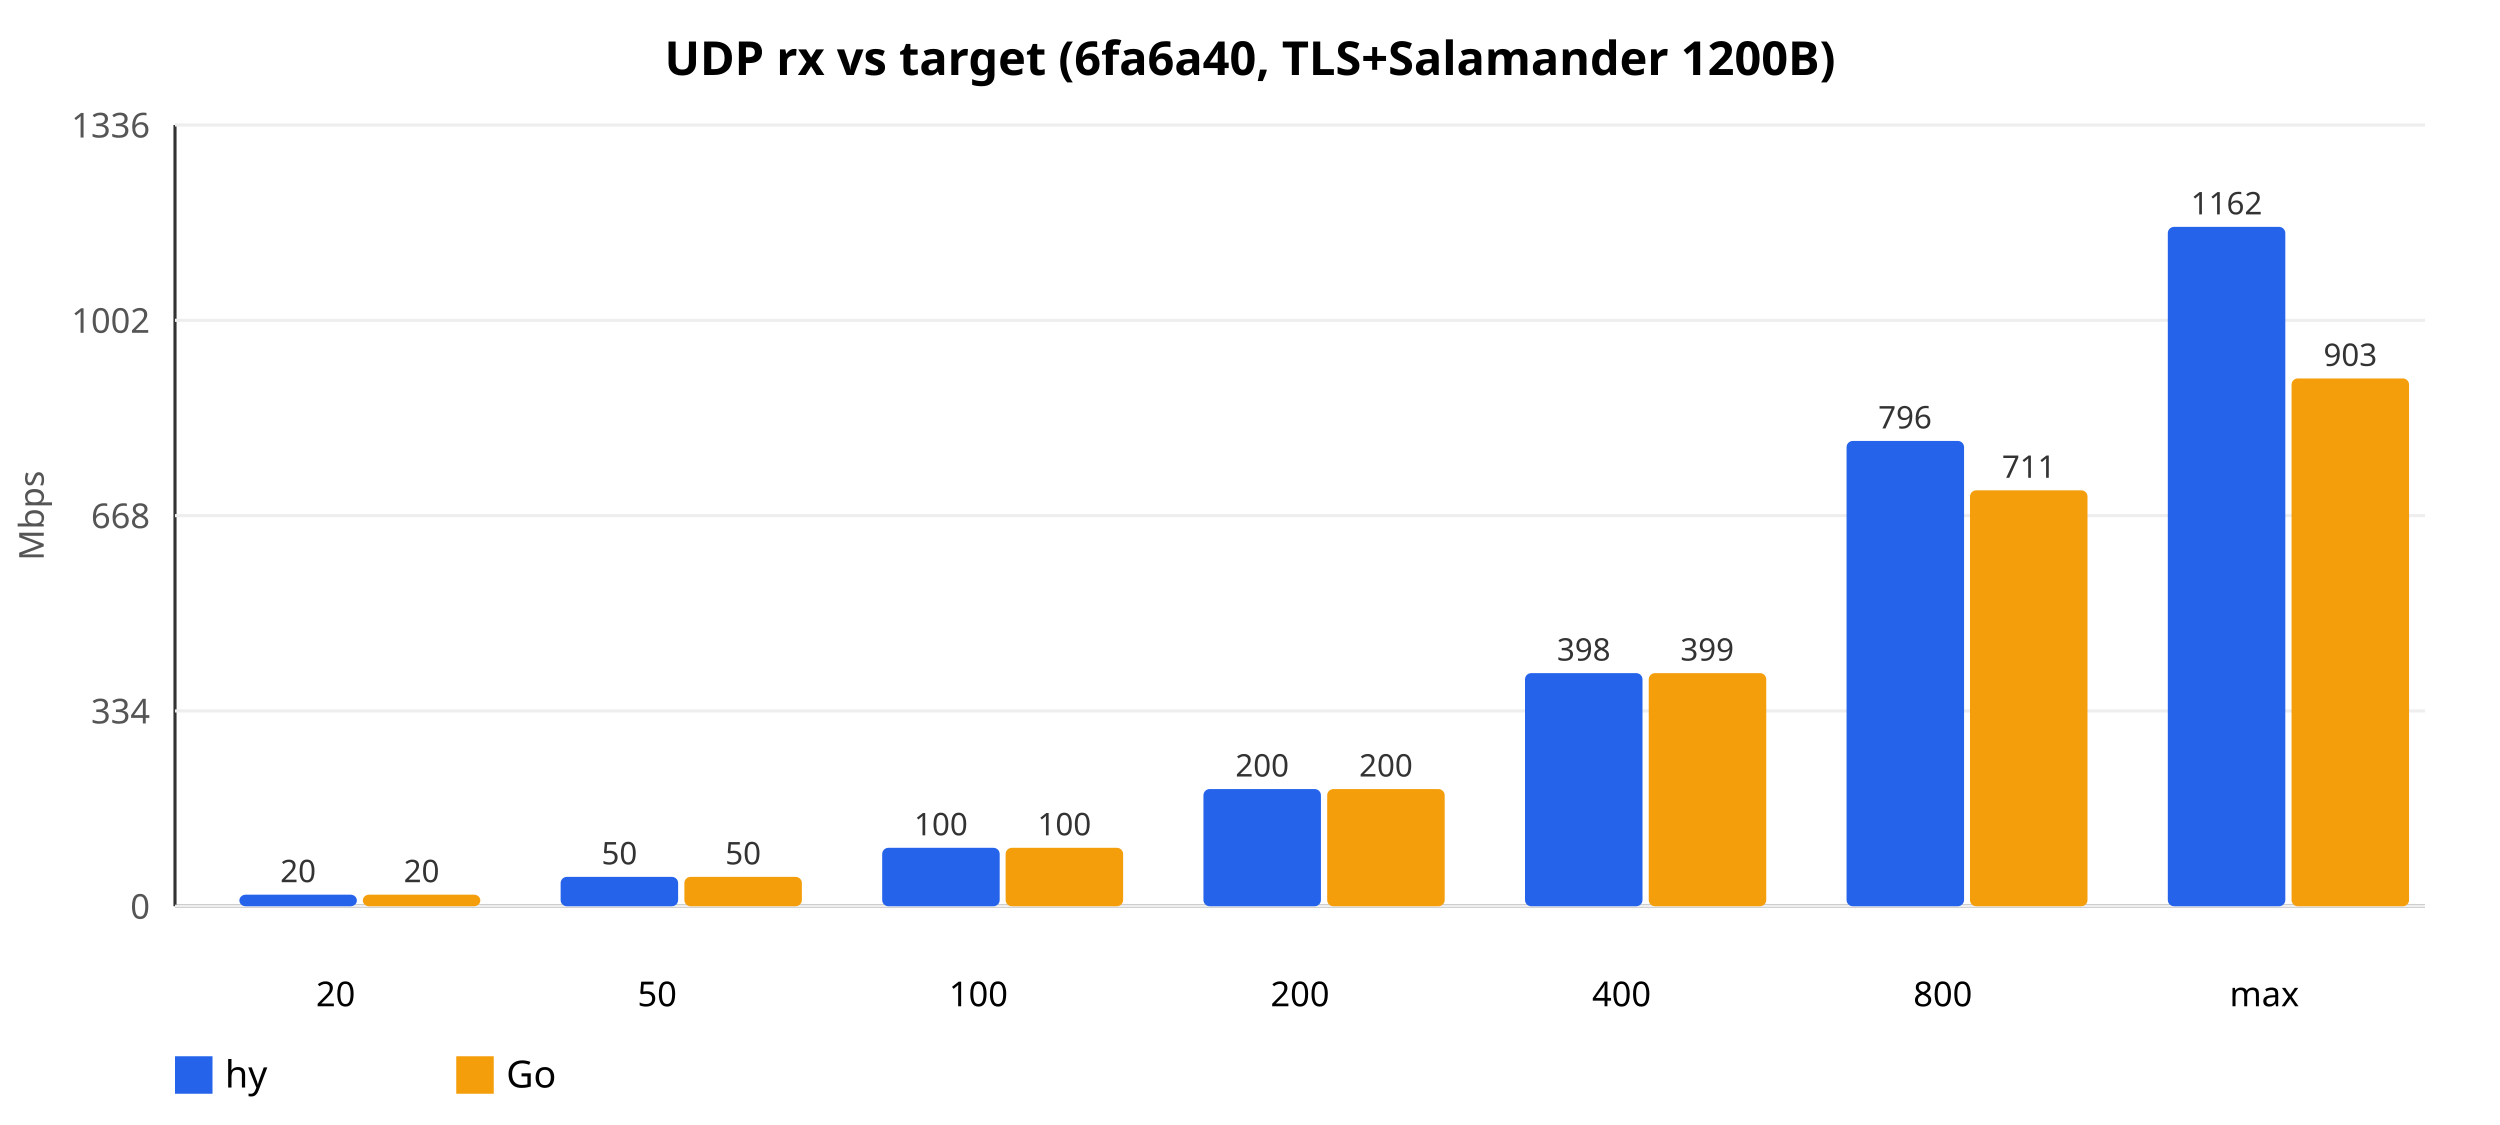
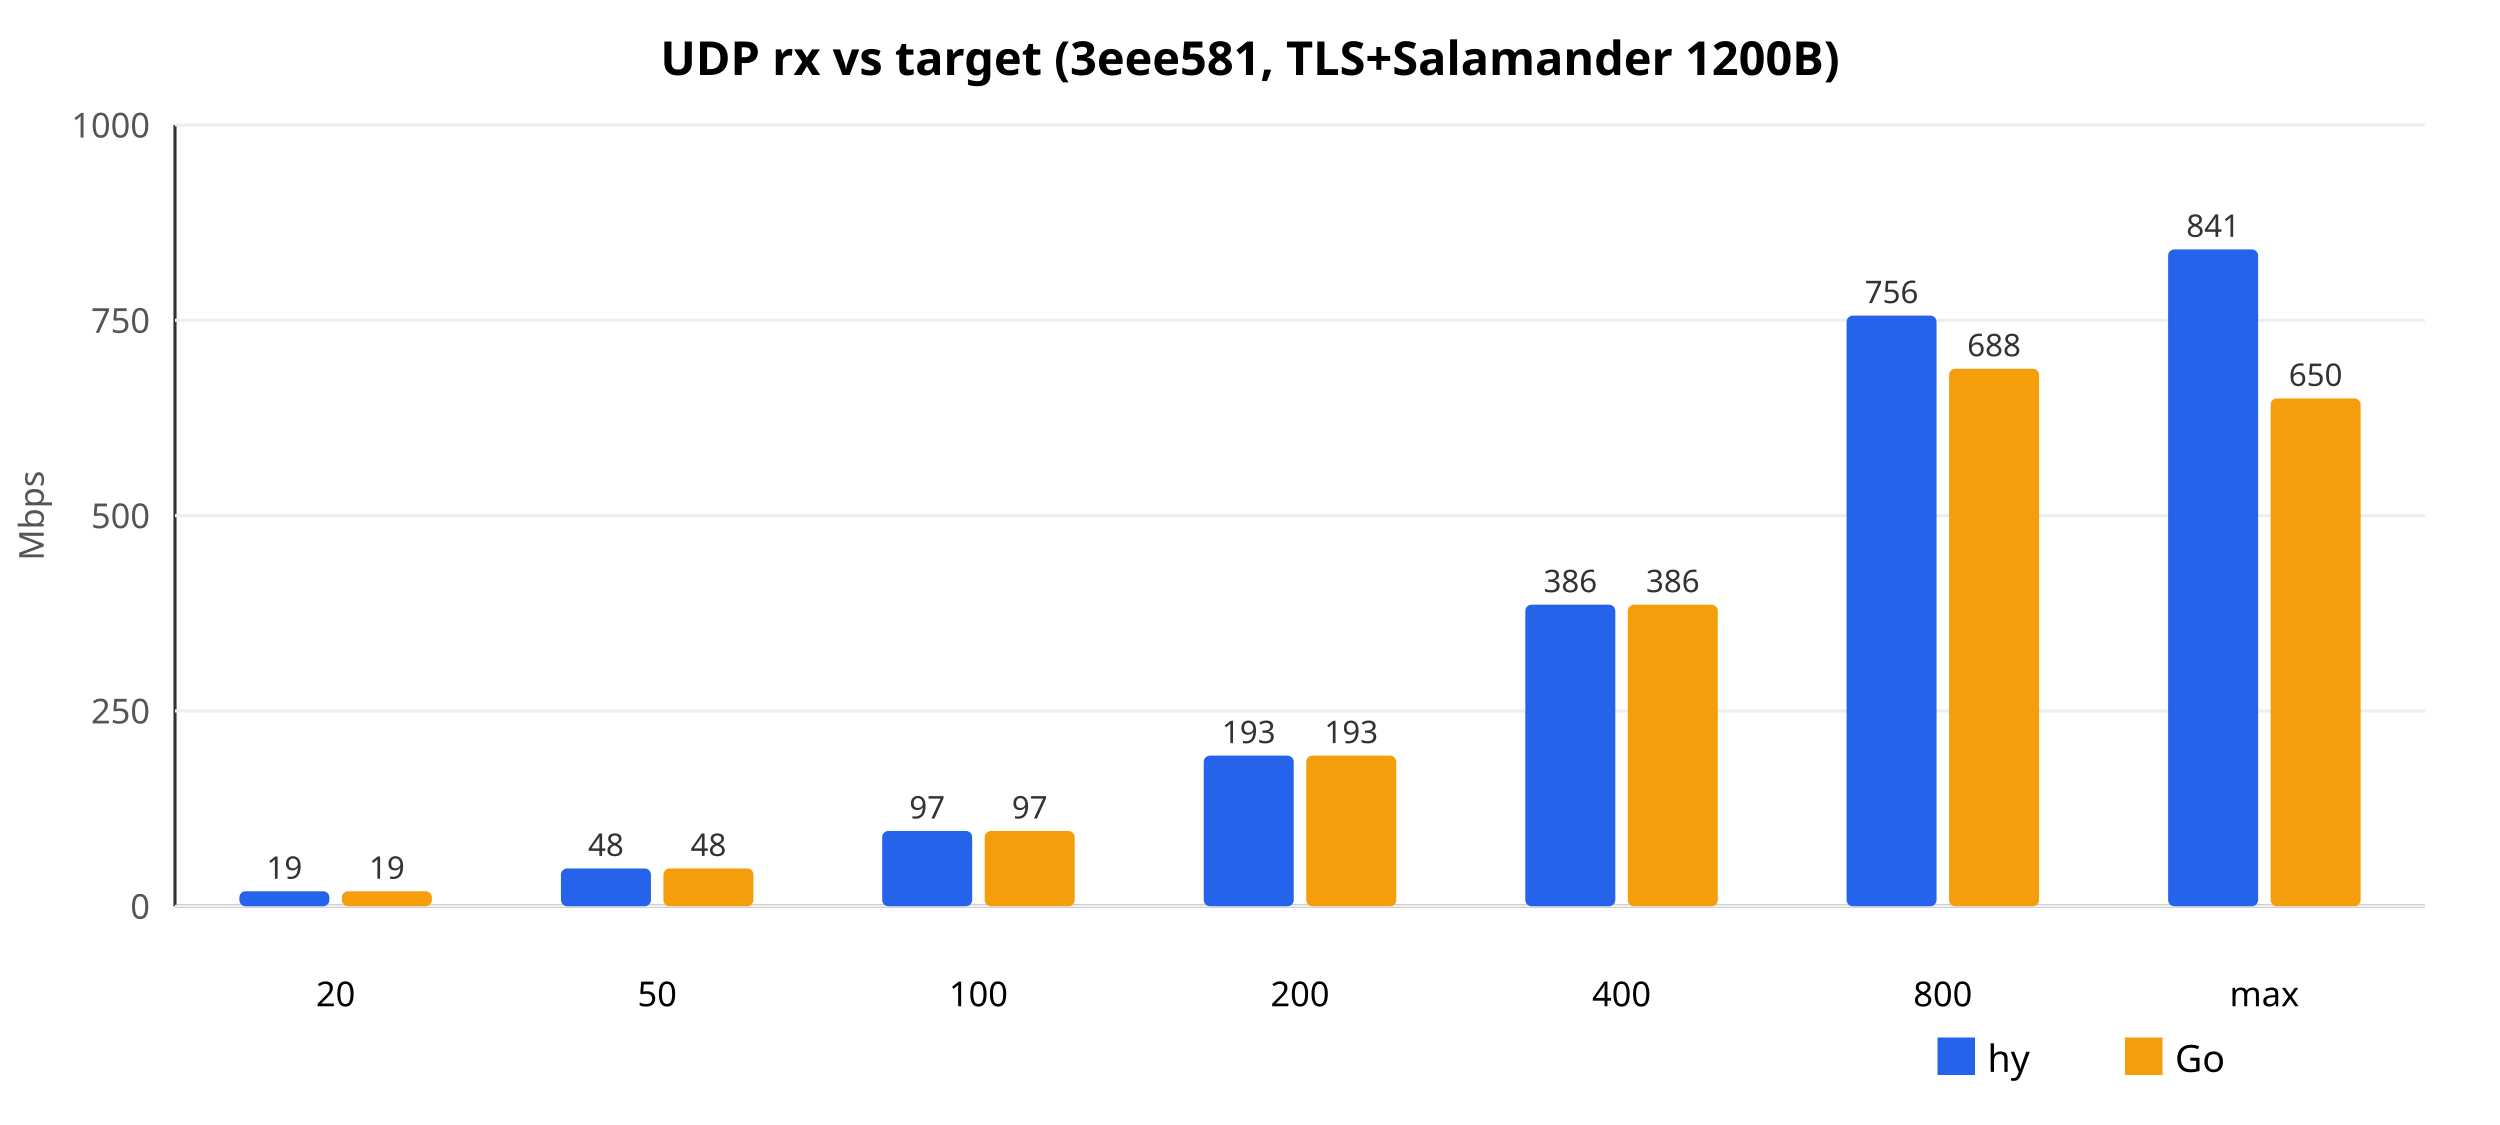
<svg xmlns="http://www.w3.org/2000/svg" width="800" height="360" font-family="sans-serif">
  <rect width="100%" height="100%" fill="#fff" />
-   <text x="400.0" y="24" text-anchor="middle" font-size="15" font-weight="600">UDP rx vs target (6fa6a40, TLS+Salamander 1200B)</text>
+   <text x="400" y="24" text-anchor="middle" font-size="15" font-weight="600">UDP rx vs target (3eee581, TLS+Salamander 1200B)</text>
  <line x1="56" y1="40" x2="56" y2="290" stroke="#333" />
  <line x1="56" y1="290" x2="776" y2="290" stroke="#333" />
  <line x1="56" y1="290.0" x2="776" y2="290.0" stroke="#eee" />
  <text x="48" y="294.0" text-anchor="end" font-size="11" fill="#555">0</text>
  <line x1="56" y1="227.5" x2="776" y2="227.5" stroke="#eee" />
-   <text x="48" y="231.5" text-anchor="end" font-size="11" fill="#555">334</text>
+   <text x="48" y="231.5" text-anchor="end" font-size="11" fill="#555">250</text>
  <line x1="56" y1="165.0" x2="776" y2="165.0" stroke="#eee" />
-   <text x="48" y="169.0" text-anchor="end" font-size="11" fill="#555">668</text>
+   <text x="48" y="169.0" text-anchor="end" font-size="11" fill="#555">500</text>
  <line x1="56" y1="102.5" x2="776" y2="102.5" stroke="#eee" />
-   <text x="48" y="106.5" text-anchor="end" font-size="11" fill="#555">1002</text>
+   <text x="48" y="106.5" text-anchor="end" font-size="11" fill="#555">750</text>
  <line x1="56" y1="40.0" x2="776" y2="40.0" stroke="#eee" />
-   <text x="48" y="44.0" text-anchor="end" font-size="11" fill="#555">1336</text>
-   <text x="14" y="165.0" text-anchor="middle" font-size="11" fill="#555" transform="rotate(-90 14 165.0)">Mbps</text>
-   <rect x="76.6" y="286.3" width="37.6" height="3.7" fill="#2563eb" rx="2" />
-   <text x="95.4" y="282.3" text-anchor="middle" font-size="10" fill="#333">20</text>
-   <rect x="179.4" y="280.6" width="37.6" height="9.4" fill="#2563eb" rx="2" />
-   <text x="198.2" y="276.6" text-anchor="middle" font-size="10" fill="#333">50</text>
-   <rect x="282.3" y="271.3" width="37.6" height="18.7" fill="#2563eb" rx="2" />
-   <text x="301.1" y="267.3" text-anchor="middle" font-size="10" fill="#333">100</text>
-   <rect x="385.1" y="252.5" width="37.6" height="37.5" fill="#2563eb" rx="2" />
-   <text x="403.9" y="248.5" text-anchor="middle" font-size="10" fill="#333">200</text>
-   <rect x="488.0" y="215.4" width="37.6" height="74.6" fill="#2563eb" rx="2" />
-   <text x="506.8" y="211.4" text-anchor="middle" font-size="10" fill="#333">398</text>
-   <rect x="590.9" y="141.1" width="37.6" height="148.9" fill="#2563eb" rx="2" />
-   <text x="609.6" y="137.1" text-anchor="middle" font-size="10" fill="#333">796</text>
-   <rect x="693.7" y="72.6" width="37.6" height="217.4" fill="#2563eb" rx="2" />
-   <text x="712.5" y="68.6" text-anchor="middle" font-size="10" fill="#333">1162</text>
-   <rect x="116.1" y="286.3" width="37.6" height="3.7" fill="#f59e0b" rx="2" />
-   <text x="134.9" y="282.3" text-anchor="middle" font-size="10" fill="#333">20</text>
-   <rect x="219.0" y="280.6" width="37.6" height="9.4" fill="#f59e0b" rx="2" />
-   <text x="237.8" y="276.6" text-anchor="middle" font-size="10" fill="#333">50</text>
-   <rect x="321.8" y="271.3" width="37.6" height="18.7" fill="#f59e0b" rx="2" />
-   <text x="340.6" y="267.3" text-anchor="middle" font-size="10" fill="#333">100</text>
-   <rect x="424.7" y="252.5" width="37.6" height="37.5" fill="#f59e0b" rx="2" />
-   <text x="443.5" y="248.5" text-anchor="middle" font-size="10" fill="#333">200</text>
-   <rect x="527.6" y="215.4" width="37.6" height="74.6" fill="#f59e0b" rx="2" />
-   <text x="546.3" y="211.4" text-anchor="middle" font-size="10" fill="#333">399</text>
-   <rect x="630.4" y="156.9" width="37.6" height="133.1" fill="#f59e0b" rx="2" />
-   <text x="649.2" y="152.9" text-anchor="middle" font-size="10" fill="#333">711</text>
-   <rect x="733.3" y="121.1" width="37.6" height="168.9" fill="#f59e0b" rx="2" />
-   <text x="752.1" y="117.1" text-anchor="middle" font-size="10" fill="#333">903</text>
+   <text x="48" y="44.0" text-anchor="end" font-size="11" fill="#555">1000</text>
+   <text x="14" y="165" text-anchor="middle" font-size="11" fill="#555" transform="rotate(-90 14 165)">Mbps</text>
+   <rect x="76.6" y="285.2" width="28.8" height="4.8" fill="#2563eb" rx="2" />
+   <text x="91.0" y="281.2" text-anchor="middle" font-size="10" fill="#333">19</text>
+   <rect x="109.4" y="285.2" width="28.8" height="4.8" fill="#f59e0b" rx="2" />
+   <text x="123.8" y="281.2" text-anchor="middle" font-size="10" fill="#333">19</text>
  <text x="107.4" y="322" text-anchor="middle" font-size="11">20</text>
+   <rect x="179.5" y="277.9" width="28.8" height="12.1" fill="#2563eb" rx="2" />
+   <text x="193.9" y="273.9" text-anchor="middle" font-size="10" fill="#333">48</text>
+   <rect x="212.3" y="277.9" width="28.8" height="12.1" fill="#f59e0b" rx="2" />
+   <text x="226.7" y="273.9" text-anchor="middle" font-size="10" fill="#333">48</text>
  <text x="210.3" y="322" text-anchor="middle" font-size="11">50</text>
+   <rect x="282.3" y="265.9" width="28.8" height="24.1" fill="#2563eb" rx="2" />
+   <text x="296.7" y="261.9" text-anchor="middle" font-size="10" fill="#333">97</text>
+   <rect x="315.1" y="265.9" width="28.8" height="24.1" fill="#f59e0b" rx="2" />
+   <text x="329.5" y="261.9" text-anchor="middle" font-size="10" fill="#333">97</text>
  <text x="313.1" y="322" text-anchor="middle" font-size="11">100</text>
+   <rect x="385.2" y="241.8" width="28.8" height="48.2" fill="#2563eb" rx="2" />
+   <text x="399.6" y="237.8" text-anchor="middle" font-size="10" fill="#333">193</text>
+   <rect x="418.0" y="241.8" width="28.8" height="48.2" fill="#f59e0b" rx="2" />
+   <text x="432.4" y="237.8" text-anchor="middle" font-size="10" fill="#333">193</text>
  <text x="416.0" y="322" text-anchor="middle" font-size="11">200</text>
+   <rect x="488.1" y="193.5" width="28.8" height="96.5" fill="#2563eb" rx="2" />
+   <text x="502.5" y="189.5" text-anchor="middle" font-size="10" fill="#333">386</text>
+   <rect x="520.9" y="193.5" width="28.8" height="96.5" fill="#f59e0b" rx="2" />
+   <text x="535.3" y="189.5" text-anchor="middle" font-size="10" fill="#333">386</text>
  <text x="518.9" y="322" text-anchor="middle" font-size="11">400</text>
+   <rect x="590.9" y="101.0" width="28.8" height="189.0" fill="#2563eb" rx="2" />
+   <text x="605.3" y="97.0" text-anchor="middle" font-size="10" fill="#333">756</text>
+   <rect x="623.7" y="118.0" width="28.8" height="172.0" fill="#f59e0b" rx="2" />
+   <text x="638.1" y="114.0" text-anchor="middle" font-size="10" fill="#333">688</text>
  <text x="621.7" y="322" text-anchor="middle" font-size="11">800</text>
+   <rect x="693.8" y="79.8" width="28.8" height="210.2" fill="#2563eb" rx="2" />
+   <text x="708.2" y="75.8" text-anchor="middle" font-size="10" fill="#333">841</text>
+   <rect x="726.6" y="127.5" width="28.8" height="162.5" fill="#f59e0b" rx="2" />
+   <text x="741.0" y="123.5" text-anchor="middle" font-size="10" fill="#333">650</text>
  <text x="724.6" y="322" text-anchor="middle" font-size="11">max</text>
-   <rect x="56" y="338" width="12" height="12" fill="#2563eb" />
-   <text x="72" y="348" font-size="12">hy</text>
-   <rect x="146" y="338" width="12" height="12" fill="#f59e0b" />
-   <text x="162" y="348" font-size="12">Go</text>
+   <rect x="620" y="332" width="12" height="12" fill="#2563eb" />
+   <text x="636" y="343" font-size="12">hy</text>
+   <rect x="680" y="332" width="12" height="12" fill="#f59e0b" />
+   <text x="696" y="343" font-size="12">Go</text>
</svg>
